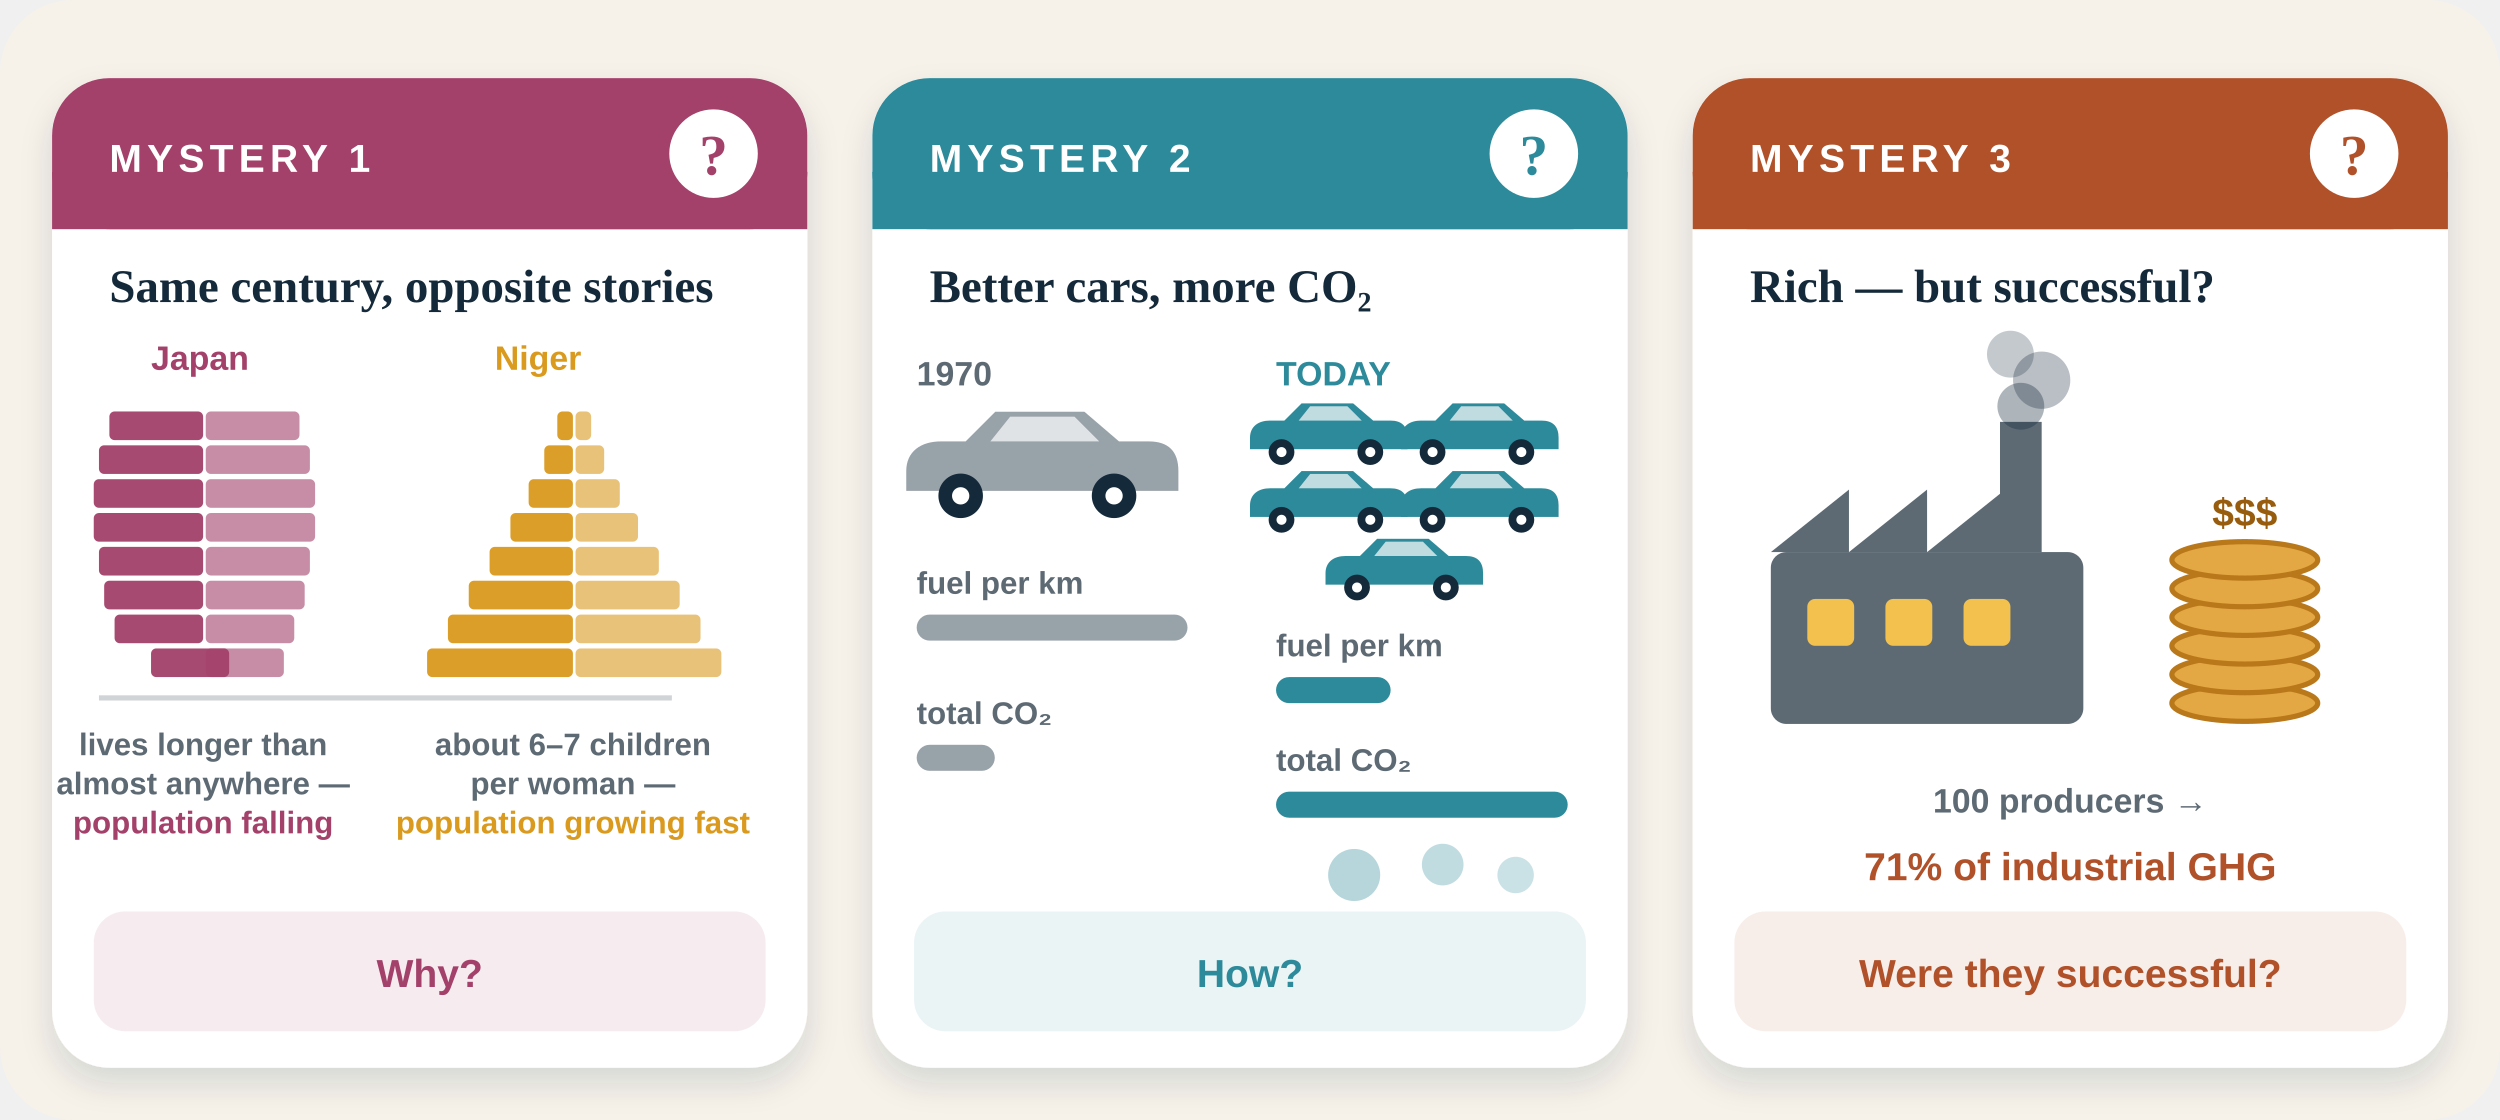
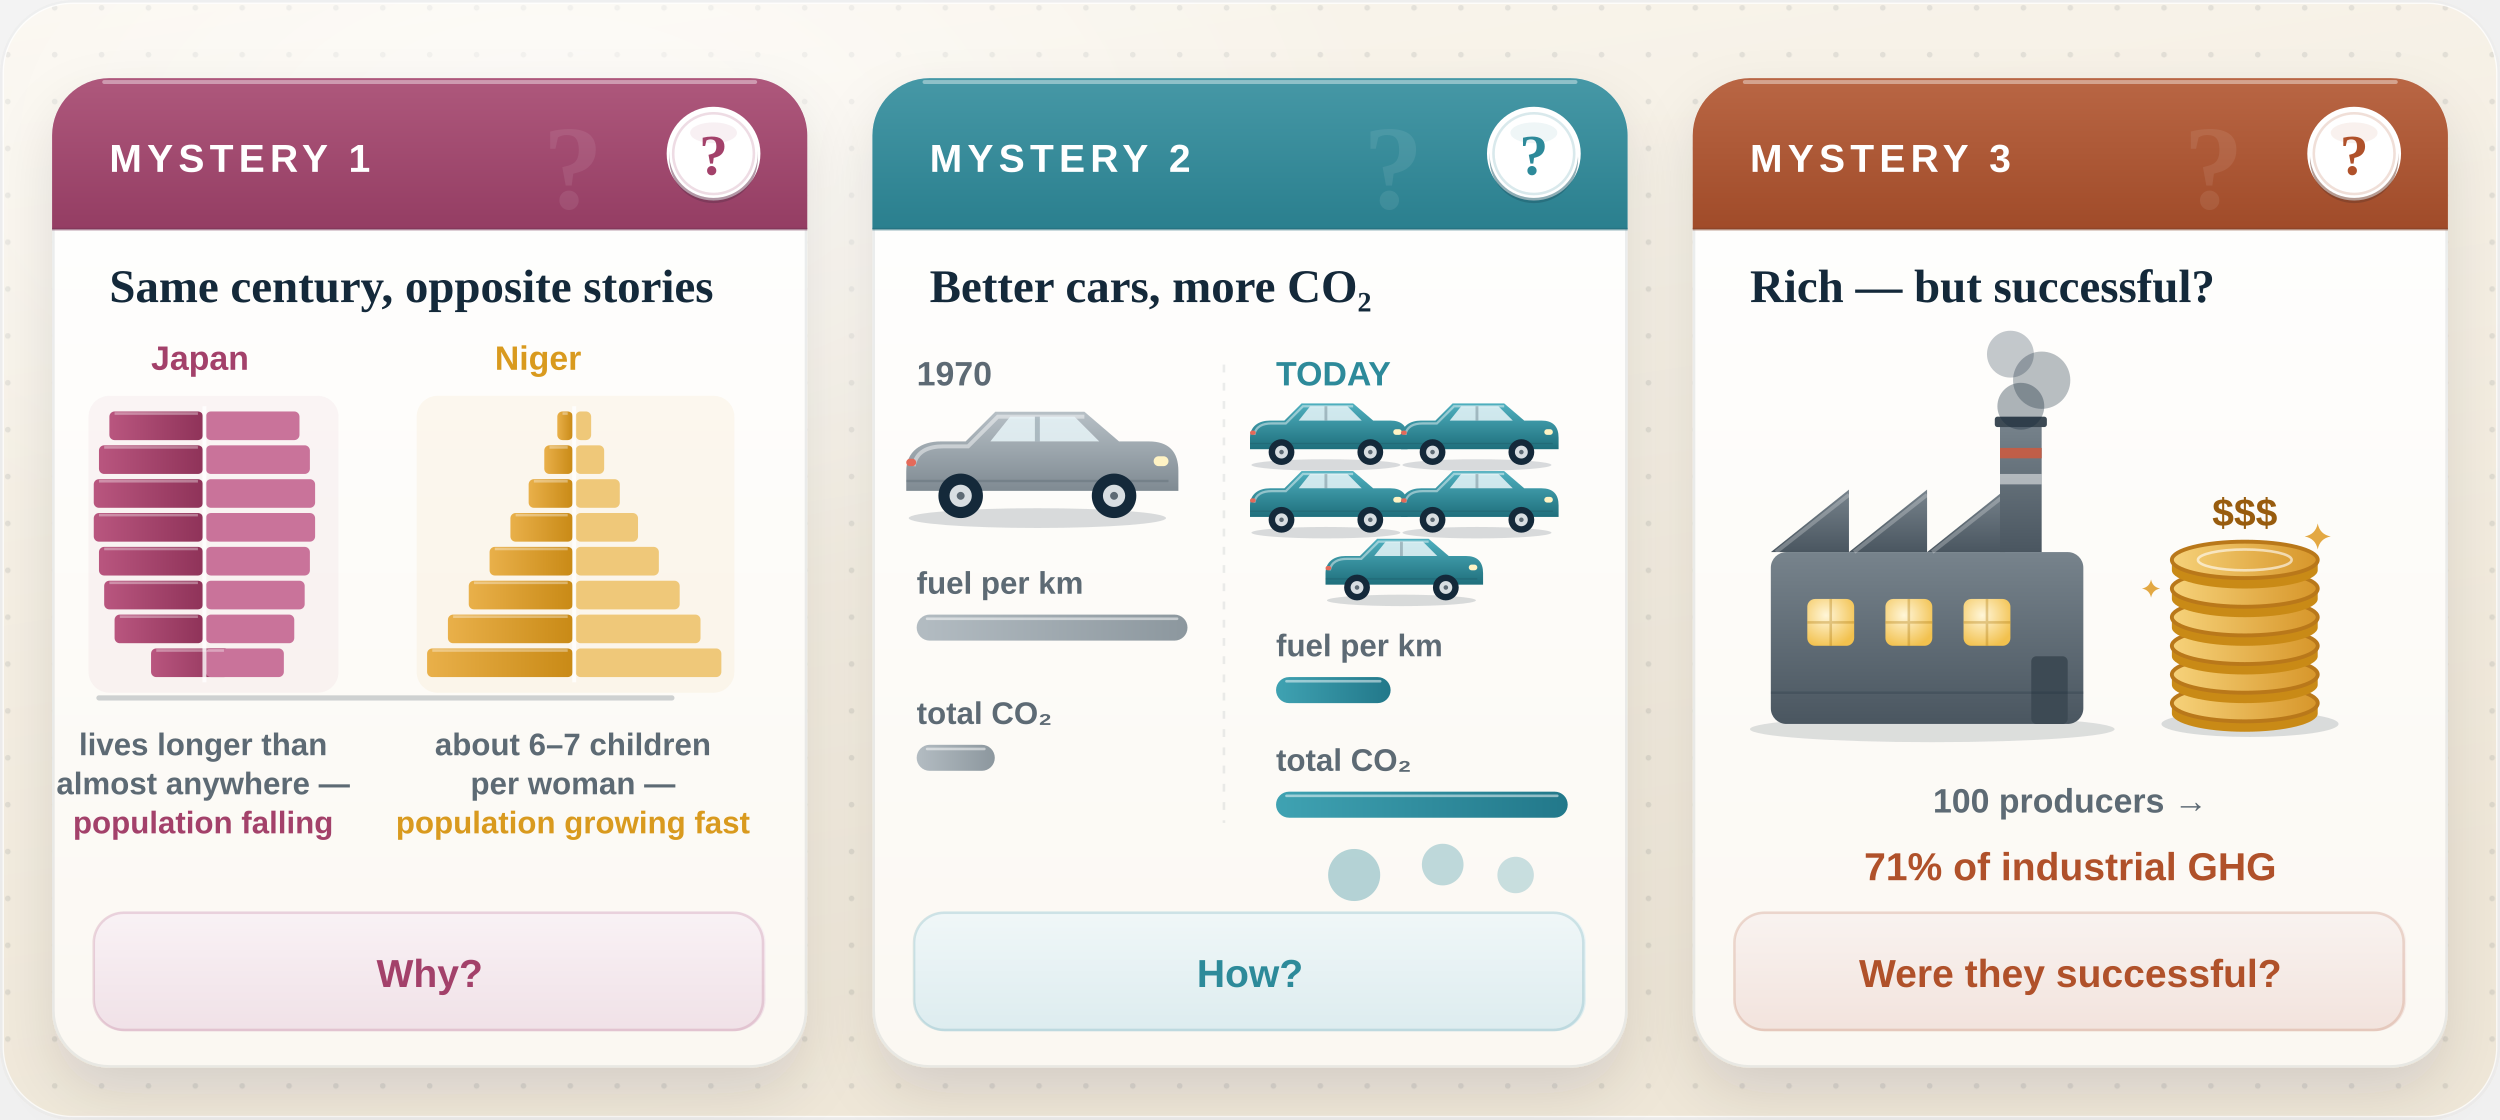
<svg xmlns="http://www.w3.org/2000/svg" preserveAspectRatio="none" width="960" height="430" viewBox="0 0 960 430" role="img" aria-label="Three mystery cards. Mystery 1, same century, opposite stories: in Japan people live longer than almost anywhere but the population is falling; in Niger women have about six to seven children on average and the population is growing fast. Why? Mystery 2, better cars, more CO2: a car today uses far less fuel per kilometre than in 1970, but total CO2 from road transport is several times higher. How? Mystery 3, rich but successful? 100 fossil fuel producers are responsible for 71% of industrial greenhouse gases since 1988, and many made huge profits. Were they successful?">
-   <style>.rv { animation: rv .7s cubic-bezier(.2,.7,.2,1) both; } @keyframes rv { from { opacity: 0; transform: translateY(14px); } }
- .fl { animation: fl 5s ease-in-out infinite; transform-box: fill-box; transform-origin: center; } .fl2 { animation-delay: -1.7s; } .fl3 { animation-delay: -3.3s; }
- @keyframes fl { 0%, 100% { transform: translateY(0); } 50% { transform: translateY(-6px); } }
- .q { animation: q 2.4s ease-in-out infinite; transform-box: fill-box; transform-origin: center; } @keyframes q { 50% { transform: rotate(8deg) scale(1.08); } }
- .puff { animation: puff 3.6s ease-out infinite; transform-box: fill-box; transform-origin: center bottom; } .p2 { animation-delay: -1.2s; } .p3 { animation-delay: -2.4s; }
- @keyframes puff { 0% { opacity: 0; transform: translateY(10px) scale(.6); } 30% { opacity: .85; } 100% { opacity: 0; transform: translateY(-12px) scale(1.2); } }
- @media (prefers-reduced-motion: reduce) { * { animation: none !important; } .rv { opacity: 1 !important; } }</style>
+   <style>.rv{animation:rv .7s cubic-bezier(.2,.7,.2,1) both}@keyframes rv{from{opacity:0;transform:translateY(12px)}}
+ .fl{animation:fl 6s ease-in-out infinite;transform-box:fill-box;transform-origin:center}.f2{animation-delay:-2s}.f3{animation-delay:-4s}
+ @keyframes fl{0%,100%{transform:translateY(0)}50%{transform:translateY(-4px)}}
+ .tw{animation:tw 3.2s ease-in-out infinite;transform-box:fill-box;transform-origin:center}.t2{animation-delay:-1.1s}.t3{animation-delay:-2.2s}
+ @keyframes tw{0%,100%{opacity:.35;transform:scale(.6)}50%{opacity:1;transform:scale(1.05)}}
+ .pu{animation:pu 3.2s ease-in-out infinite;transform-box:fill-box;transform-origin:center}@keyframes pu{0%,100%{transform:scale(1)}12%{transform:scale(1.07)}26%{transform:scale(1)}}
+ .ring{animation:ring 3.2s ease-out infinite;transform-box:fill-box;transform-origin:center}@keyframes ring{0%{opacity:.55;transform:scale(.85)}100%{opacity:0;transform:scale(1.45)}}
+ .bl{animation:bl 5s infinite;transform-box:fill-box;transform-origin:center}@keyframes bl{0%,94%,100%{transform:scaleY(1)}97%{transform:scaleY(.1)}}
+ .q{animation:q 2.6s ease-in-out infinite;transform-box:fill-box;transform-origin:center}@keyframes q{50%{transform:rotate(8deg) scale(1.06)}}.puff{animation:puff 3.6s ease-out infinite;transform-box:fill-box;transform-origin:center bottom}.p2{animation-delay:-1.2s}.p3{animation-delay:-2.4s}@keyframes puff{0%{opacity:0;transform:translateY(10px) scale(.6)}30%{opacity:.85}100%{opacity:0;transform:translateY(-12px) scale(1.2)}}.drive{animation:drive 4s ease-in-out infinite}@keyframes drive{50%{transform:translateX(3px)}}@media (prefers-reduced-motion: reduce) { * { animation: none !important; } .rv { opacity: 1 !important; } }</style>
  <defs>
-     <filter id="sh" x="-30%" y="-30%" width="160%" height="170%">
-       <feDropShadow dx="0" dy="6" stdDeviation="6" flood-color="#14293a" flood-opacity=".14" />
+     <filter id="my-sh" x="-20%" y="-20%" width="140%" height="160%">
+       <feDropShadow dx="0" dy="1.5" stdDeviation="1.2" flood-color="#14293a" flood-opacity=".14" />
+       <feDropShadow dx="0" dy="10" stdDeviation="11" flood-color="#14293a" flood-opacity=".11" />
    </filter>
+     <filter id="my-sh2" x="-30%" y="-30%" width="160%" height="180%">
+       <feDropShadow dx="0" dy="2" stdDeviation="1.6" flood-color="#14293a" flood-opacity=".22" />
+       <feDropShadow dx="0" dy="8" stdDeviation="7" flood-color="#14293a" flood-opacity=".16" />
+     </filter>
+     <filter id="my-blur" x="-50%" y="-50%" width="200%" height="200%">
+       <feGaussianBlur stdDeviation="8" />
+     </filter>
+     <linearGradient id="my-bg" x1="0" y1="0" x2="0.35" y2="1">
+       <stop offset="0" stop-color="#faf6ee" />
+       <stop offset="1" stop-color="#efe7d8" />
+     </linearGradient>
+     <radialGradient id="my-glow" cx="0.5" cy="0.5" r="0.5">
+       <stop offset="0" stop-color="#ffffff" stop-opacity="0.9" />
+       <stop offset="1" stop-color="#ffffff" stop-opacity="0" />
+     </radialGradient>
+     <linearGradient id="my-card" x1="0" y1="0" x2="0" y2="1">
+       <stop offset="0" stop-color="#ffffff" />
+       <stop offset="1" stop-color="#fbf8f2" />
+     </linearGradient>
+     <linearGradient id="my-gloss" x1="0" y1="0" x2="0" y2="1">
+       <stop offset="0" stop-color="#ffffff" stop-opacity="0.55" />
+       <stop offset="0.5" stop-color="#ffffff" stop-opacity="0.08" />
+       <stop offset="1" stop-color="#ffffff" stop-opacity="0" />
+     </linearGradient>
+     <pattern id="my-dots" width="18" height="18" patternUnits="userSpaceOnUse">
+       <circle cx="3" cy="3" r="1.1" fill="#14293a" opacity=".09" />
+     </pattern>
+     <linearGradient id="my-h0" x1="0" y1="0" x2="0" y2="1">
+       <stop offset="0" stop-color="#ae587c" />
+       <stop offset="1" stop-color="#943d63" />
+     </linearGradient>
+     <linearGradient id="my-q0" x1="0" y1="0" x2="0" y2="1">
+       <stop offset="0" stop-color="#f9f2f5" />
+       <stop offset="1" stop-color="#f0e1e7" />
+     </linearGradient>
+     <linearGradient id="my-h1" x1="0" y1="0" x2="0" y2="1">
+       <stop offset="0" stop-color="#4698a6" />
+       <stop offset="1" stop-color="#2a7f8e" />
+     </linearGradient>
+     <linearGradient id="my-q1" x1="0" y1="0" x2="0" y2="1">
+       <stop offset="0" stop-color="#f0f7f8" />
+       <stop offset="1" stop-color="#ddecef" />
+     </linearGradient>
+     <linearGradient id="my-h2" x1="0" y1="0" x2="0" y2="1">
+       <stop offset="0" stop-color="#b96644" />
+       <stop offset="1" stop-color="#a04b29" />
+     </linearGradient>
+     <linearGradient id="my-q2" x1="0" y1="0" x2="0" y2="1">
+       <stop offset="0" stop-color="#f9f3f0" />
+       <stop offset="1" stop-color="#f2e3dd" />
+     </linearGradient>
+     <linearGradient id="my-jp" x1="0" y1="0" x2="1" y2="0">
+       <stop offset="0" stop-color="#b9567f" />
+       <stop offset="1" stop-color="#8f3359" />
+     </linearGradient>
+     <linearGradient id="my-ng" x1="0" y1="0" x2="1" y2="0">
+       <stop offset="0" stop-color="#e9b04a" />
+       <stop offset="1" stop-color="#c98a16" />
+     </linearGradient>
+     <linearGradient id="my-car0" x1="0" y1="0" x2="0" y2="1">
+       <stop offset="0" stop-color="#b7c0c6" />
+       <stop offset="1" stop-color="#7f8a92" />
+     </linearGradient>
+     <linearGradient id="my-car1" x1="0" y1="0" x2="0" y2="1">
+       <stop offset="0" stop-color="#4fb0bf" />
+       <stop offset="1" stop-color="#1f6f7c" />
+     </linearGradient>
+     <linearGradient id="my-fac" x1="0" y1="0" x2="0" y2="1">
+       <stop offset="0" stop-color="#77838c" />
+       <stop offset="1" stop-color="#4a5660" />
+     </linearGradient>
+     <linearGradient id="my-coin" x1="0" y1="0" x2="1" y2="0">
+       <stop offset="0" stop-color="#f6d27a" />
+       <stop offset="1" stop-color="#d7962a" />
+     </linearGradient>
+     <linearGradient id="my-bar0" x1="0" y1="0" x2="1" y2="0">
+       <stop offset="0" stop-color="#b3bcc2" />
+       <stop offset="1" stop-color="#8c979e" />
+     </linearGradient>
+     <linearGradient id="my-bar1" x1="0" y1="0" x2="1" y2="0">
+       <stop offset="0" stop-color="#3fa2b2" />
+       <stop offset="1" stop-color="#22788a" />
+     </linearGradient>
+     <radialGradient id="my-win" cx="0.4" cy="0.35" r="0.7">
+       <stop offset="0" stop-color="#fff6d8" />
+       <stop offset="1" stop-color="#f2c14e" />
+     </radialGradient>
  </defs>
-   <rect width="960" height="430" rx="28" fill="#f6f2ea" />
-   <g class="rv" style="animation-delay:0.0s">
-     <rect x="20" y="30" width="290" height="380" rx="22" fill="#fff" filter="url(#sh)" />
-     <rect x="20" y="30" width="290" height="58" rx="22" fill="#a3416a" />
-     <rect x="20" y="66" width="290" height="22" fill="#a3416a" />
-     <text x="42" y="66" font-family="'Helvetica Neue', Arial, sans-serif" font-weight="800" font-size="15" fill="#fff" text-anchor="start" letter-spacing="2">MYSTERY 1</text>
+   <rect width="960" height="430" rx="28" fill="url(#my-bg)" />
+   <rect width="960" height="430" rx="28" fill="url(#my-dots)" />
+   <ellipse cx="211.2" cy="51.6" rx="326.4" ry="180.6" fill="url(#my-glow)" opacity=".75" />
+   <rect x=".75" y=".75" width="958.5" height="428.5" rx="27.25" fill="none" stroke="#ffffff" stroke-opacity=".8" stroke-width="1.5" />
+   <rect x=".5" y=".5" width="959" height="429" rx="27.5" fill="none" stroke="#14293a" stroke-opacity=".07" />
+   <g class="rv" style="animation-delay:0.00s">
+     <rect x="20" y="30" width="290" height="380" rx="22" fill="url(#my-card)" filter="url(#my-sh)" />
+     <rect x="20.5" y="30.5" width="289" height="379" rx="21.5" fill="none" stroke="#14293a" stroke-opacity=".08" />
+     <path d="M42 31.2H288" stroke="#fff" stroke-width="1.5" stroke-linecap="round" opacity=".95" />
+     <path d="M20 88V52A22 22 0 0 1 42 30H288A22 22 0 0 1 310 52V88Z" fill="url(#my-h0)" />
+     <path d="M40 31.5H290" stroke="#fff" stroke-opacity=".4" stroke-width="1.5" stroke-linecap="round" />
+     <path d="M20 88H310" stroke="#753555" stroke-opacity=".5" />
+     <text x="220" y="80" font-family="Georgia, 'Times New Roman', serif" font-weight="800" font-size="46" fill="#fff" text-anchor="middle" opacity=".08">?</text>
+     <text x="42" y="66" font-family="'Helvetica Neue', Arial, sans-serif" font-weight="800" font-size="15" fill="#fff" letter-spacing="2">MYSTERY 1</text>
+     <circle class="ring" cx="274" cy="59" r="17" fill="none" stroke="#fff" stroke-width="2" />
    <g class="q">
+       <circle cx="274" cy="61" r="17" fill="#66314e" opacity=".5" />
      <circle cx="274" cy="59" r="17" fill="#fff" />
+       <circle cx="274" cy="59" r="15.5" fill="none" stroke="#a3416a" stroke-opacity=".18" />
+       <ellipse cx="274" cy="51" rx="9" ry="4" fill="#a3416a" opacity=".08" />
      <text x="274" y="67" font-family="Georgia, 'Times New Roman', serif" font-weight="800" font-size="22" fill="#a3416a" text-anchor="middle">?</text>
    </g>
-     <text x="42" y="116" font-family="Georgia, 'Times New Roman', serif" font-weight="700" font-size="18" fill="#14293a" text-anchor="start">Same century, opposite stories</text>
-     <text x="58" y="142" font-family="'Helvetica Neue', Arial, sans-serif" font-weight="800" font-size="13" fill="#a3416a" text-anchor="start">Japan</text>
-     <text x="190" y="142" font-family="'Helvetica Neue', Arial, sans-serif" font-weight="800" font-size="13" fill="#d99a1e" text-anchor="start">Niger</text>
-     <rect x="58" y="249" width="30" height="11" rx="2" fill="#a3416a" opacity=".95" />
-     <rect x="79" y="249" width="30" height="11" rx="2" fill="#a3416a" opacity=".6" />
-     <rect x="44" y="236" width="34" height="11" rx="2" fill="#a3416a" opacity=".95" />
-     <rect x="79" y="236" width="34" height="11" rx="2" fill="#a3416a" opacity=".6" />
-     <rect x="40" y="223" width="38" height="11" rx="2" fill="#a3416a" opacity=".95" />
-     <rect x="79" y="223" width="38" height="11" rx="2" fill="#a3416a" opacity=".6" />
-     <rect x="38" y="210" width="40" height="11" rx="2" fill="#a3416a" opacity=".95" />
-     <rect x="79" y="210" width="40" height="11" rx="2" fill="#a3416a" opacity=".6" />
-     <rect x="36" y="197" width="42" height="11" rx="2" fill="#a3416a" opacity=".95" />
-     <rect x="79" y="197" width="42" height="11" rx="2" fill="#a3416a" opacity=".6" />
-     <rect x="36" y="184" width="42" height="11" rx="2" fill="#a3416a" opacity=".95" />
-     <rect x="79" y="184" width="42" height="11" rx="2" fill="#a3416a" opacity=".6" />
-     <rect x="38" y="171" width="40" height="11" rx="2" fill="#a3416a" opacity=".95" />
-     <rect x="79" y="171" width="40" height="11" rx="2" fill="#a3416a" opacity=".6" />
-     <rect x="42" y="158" width="36" height="11" rx="2" fill="#a3416a" opacity=".95" />
-     <rect x="79" y="158" width="36" height="11" rx="2" fill="#a3416a" opacity=".6" />
-     <rect x="164" y="249" width="56" height="11" rx="2" fill="#d99a1e" opacity=".95" />
-     <rect x="221" y="249" width="56" height="11" rx="2" fill="#d99a1e" opacity=".6" />
-     <rect x="172" y="236" width="48" height="11" rx="2" fill="#d99a1e" opacity=".95" />
-     <rect x="221" y="236" width="48" height="11" rx="2" fill="#d99a1e" opacity=".6" />
-     <rect x="180" y="223" width="40" height="11" rx="2" fill="#d99a1e" opacity=".95" />
-     <rect x="221" y="223" width="40" height="11" rx="2" fill="#d99a1e" opacity=".6" />
-     <rect x="188" y="210" width="32" height="11" rx="2" fill="#d99a1e" opacity=".95" />
-     <rect x="221" y="210" width="32" height="11" rx="2" fill="#d99a1e" opacity=".6" />
-     <rect x="196" y="197" width="24" height="11" rx="2" fill="#d99a1e" opacity=".95" />
-     <rect x="221" y="197" width="24" height="11" rx="2" fill="#d99a1e" opacity=".6" />
-     <rect x="203" y="184" width="17" height="11" rx="2" fill="#d99a1e" opacity=".95" />
-     <rect x="221" y="184" width="17" height="11" rx="2" fill="#d99a1e" opacity=".6" />
-     <rect x="209" y="171" width="11" height="11" rx="2" fill="#d99a1e" opacity=".95" />
-     <rect x="221" y="171" width="11" height="11" rx="2" fill="#d99a1e" opacity=".6" />
-     <rect x="214" y="158" width="6" height="11" rx="2" fill="#d99a1e" opacity=".95" />
-     <rect x="221" y="158" width="6" height="11" rx="2" fill="#d99a1e" opacity=".6" />
-     <path d="M38 268h220" stroke="#14293a" stroke-opacity=".2" stroke-width="2" />
+     <rect x="36" y="350" width="258" height="46" rx="12" fill="url(#my-q0)" />
+     <rect x="36" y="350.5" width="257" height="45" rx="11.5" fill="none" stroke="#a3416a" stroke-opacity=".18" />
+     <text x="42" y="116" font-family="Georgia, 'Times New Roman', serif" font-weight="700" font-size="18" fill="#14293a">Same century, opposite stories</text>
+     <text x="58" y="142" font-family="'Helvetica Neue', Arial, sans-serif" font-weight="800" font-size="13" fill="#a3416a">Japan</text>
+     <text x="190" y="142" font-family="'Helvetica Neue', Arial, sans-serif" font-weight="800" font-size="13" fill="#d99a1e">Niger</text>
+     <rect x="34" y="152" width="96" height="114" rx="8" fill="#a3416a" opacity=".05" />
+     <rect x="160" y="152" width="122" height="114" rx="8" fill="#d99a1e" opacity=".06" />
+     <rect x="58" y="249" width="30" height="11" rx="2" fill="url(#my-jp)" />
+     <rect x="79" y="249" width="30" height="11" rx="2" fill="#c9739a" />
+     <path d="M60 249.8H86" stroke="#fff" stroke-opacity=".35" />
+     <rect x="44" y="236" width="34" height="11" rx="2" fill="url(#my-jp)" />
+     <rect x="79" y="236" width="34" height="11" rx="2" fill="#c9739a" />
+     <path d="M46 236.8H76" stroke="#fff" stroke-opacity=".35" />
+     <rect x="40" y="223" width="38" height="11" rx="2" fill="url(#my-jp)" />
+     <rect x="79" y="223" width="38" height="11" rx="2" fill="#c9739a" />
+     <path d="M42 223.8H76" stroke="#fff" stroke-opacity=".35" />
+     <rect x="38" y="210" width="40" height="11" rx="2" fill="url(#my-jp)" />
+     <rect x="79" y="210" width="40" height="11" rx="2" fill="#c9739a" />
+     <path d="M40 210.8H76" stroke="#fff" stroke-opacity=".35" />
+     <rect x="36" y="197" width="42" height="11" rx="2" fill="url(#my-jp)" />
+     <rect x="79" y="197" width="42" height="11" rx="2" fill="#c9739a" />
+     <path d="M38 197.8H76" stroke="#fff" stroke-opacity=".35" />
+     <rect x="36" y="184" width="42" height="11" rx="2" fill="url(#my-jp)" />
+     <rect x="79" y="184" width="42" height="11" rx="2" fill="#c9739a" />
+     <path d="M38 184.8H76" stroke="#fff" stroke-opacity=".35" />
+     <rect x="38" y="171" width="40" height="11" rx="2" fill="url(#my-jp)" />
+     <rect x="79" y="171" width="40" height="11" rx="2" fill="#c9739a" />
+     <path d="M40 171.8H76" stroke="#fff" stroke-opacity=".35" />
+     <rect x="42" y="158" width="36" height="11" rx="2" fill="url(#my-jp)" />
+     <rect x="79" y="158" width="36" height="11" rx="2" fill="#c9739a" />
+     <path d="M44 158.8H76" stroke="#fff" stroke-opacity=".35" />
+     <rect x="164" y="249" width="56" height="11" rx="2" fill="url(#my-ng)" />
+     <rect x="221" y="249" width="56" height="11" rx="2" fill="#efc879" />
+     <path d="M166 249.8H218" stroke="#fff" stroke-opacity=".35" />
+     <rect x="172" y="236" width="48" height="11" rx="2" fill="url(#my-ng)" />
+     <rect x="221" y="236" width="48" height="11" rx="2" fill="#efc879" />
+     <path d="M174 236.8H218" stroke="#fff" stroke-opacity=".35" />
+     <rect x="180" y="223" width="40" height="11" rx="2" fill="url(#my-ng)" />
+     <rect x="221" y="223" width="40" height="11" rx="2" fill="#efc879" />
+     <path d="M182 223.8H218" stroke="#fff" stroke-opacity=".35" />
+     <rect x="188" y="210" width="32" height="11" rx="2" fill="url(#my-ng)" />
+     <rect x="221" y="210" width="32" height="11" rx="2" fill="#efc879" />
+     <path d="M190 210.8H218" stroke="#fff" stroke-opacity=".35" />
+     <rect x="196" y="197" width="24" height="11" rx="2" fill="url(#my-ng)" />
+     <rect x="221" y="197" width="24" height="11" rx="2" fill="#efc879" />
+     <path d="M198 197.8H218" stroke="#fff" stroke-opacity=".35" />
+     <rect x="203" y="184" width="17" height="11" rx="2" fill="url(#my-ng)" />
+     <rect x="221" y="184" width="17" height="11" rx="2" fill="#efc879" />
+     <path d="M205 184.8H218" stroke="#fff" stroke-opacity=".35" />
+     <rect x="209" y="171" width="11" height="11" rx="2" fill="url(#my-ng)" />
+     <rect x="221" y="171" width="11" height="11" rx="2" fill="#efc879" />
+     <path d="M211 171.8H218" stroke="#fff" stroke-opacity=".35" />
+     <rect x="214" y="158" width="6" height="11" rx="2" fill="url(#my-ng)" />
+     <rect x="221" y="158" width="6" height="11" rx="2" fill="#efc879" />
+     <path d="M216 158.8H218" stroke="#fff" stroke-opacity=".35" />
+     <path d="M78.5 156v106M220.5 156v106" stroke="#fff" stroke-width="1.5" opacity=".8" />
+     <path d="M38 268h220" stroke="#14293a" stroke-opacity=".2" stroke-width="2" stroke-linecap="round" />
    <text x="78" y="290" font-family="'Helvetica Neue', Arial, sans-serif" font-weight="600" font-size="12" fill="#5d6a74" text-anchor="middle">lives longer than</text>
    <text x="78" y="305" font-family="'Helvetica Neue', Arial, sans-serif" font-weight="600" font-size="12" fill="#5d6a74" text-anchor="middle">almost anywhere —</text>
    <text x="78" y="320" font-family="'Helvetica Neue', Arial, sans-serif" font-weight="800" font-size="12" fill="#a3416a" text-anchor="middle">population falling</text>
    <text x="220" y="290" font-family="'Helvetica Neue', Arial, sans-serif" font-weight="600" font-size="12" fill="#5d6a74" text-anchor="middle">about 6–7 children</text>
    <text x="220" y="305" font-family="'Helvetica Neue', Arial, sans-serif" font-weight="600" font-size="12" fill="#5d6a74" text-anchor="middle">per woman —</text>
    <text x="220" y="320" font-family="'Helvetica Neue', Arial, sans-serif" font-weight="800" font-size="12" fill="#d99a1e" text-anchor="middle">population growing fast</text>
-     <rect x="36" y="350" width="258" height="46" rx="12" fill="#a3416a" opacity=".1" />
+     <path d="M118 330l-6 6 6 6" stroke="#a3416a" stroke-opacity="0" fill="none" />
    <text x="165" y="379" font-family="'Helvetica Neue', Arial, sans-serif" font-weight="800" font-size="15" fill="#a3416a" text-anchor="middle">Why?</text>
  </g>
  <g class="rv" style="animation-delay:0.18s">
-     <rect x="335" y="30" width="290" height="380" rx="22" fill="#fff" filter="url(#sh)" />
-     <rect x="335" y="30" width="290" height="58" rx="22" fill="#2d8a9a" />
-     <rect x="335" y="66" width="290" height="22" fill="#2d8a9a" />
-     <text x="357" y="66" font-family="'Helvetica Neue', Arial, sans-serif" font-weight="800" font-size="15" fill="#fff" text-anchor="start" letter-spacing="2">MYSTERY 2</text>
+     <rect x="335" y="30" width="290" height="380" rx="22" fill="url(#my-card)" filter="url(#my-sh)" />
+     <rect x="335.5" y="30.5" width="289" height="379" rx="21.5" fill="none" stroke="#14293a" stroke-opacity=".08" />
+     <path d="M357 31.2H603" stroke="#fff" stroke-width="1.5" stroke-linecap="round" opacity=".95" />
+     <path d="M335 88V52A22 22 0 0 1 357 30H603A22 22 0 0 1 625 52V88Z" fill="url(#my-h1)" />
+     <path d="M355 31.5H605" stroke="#fff" stroke-opacity=".4" stroke-width="1.5" stroke-linecap="round" />
+     <path d="M335 88H625" stroke="#236877" stroke-opacity=".5" />
+     <text x="535" y="80" font-family="Georgia, 'Times New Roman', serif" font-weight="800" font-size="46" fill="#fff" text-anchor="middle" opacity=".08">?</text>
+     <text x="357" y="66" font-family="'Helvetica Neue', Arial, sans-serif" font-weight="800" font-size="15" fill="#fff" letter-spacing="2">MYSTERY 2</text>
+     <circle class="ring" cx="589" cy="59" r="17" fill="none" stroke="#fff" stroke-width="2" />
    <g class="q">
+       <circle cx="589" cy="61" r="17" fill="#1f5c6b" opacity=".5" />
      <circle cx="589" cy="59" r="17" fill="#fff" />
+       <circle cx="589" cy="59" r="15.5" fill="none" stroke="#2d8a9a" stroke-opacity=".18" />
+       <ellipse cx="589" cy="51" rx="9" ry="4" fill="#2d8a9a" opacity=".08" />
      <text x="589" y="67" font-family="Georgia, 'Times New Roman', serif" font-weight="800" font-size="22" fill="#2d8a9a" text-anchor="middle">?</text>
    </g>
-     <text x="357" y="116" font-family="Georgia, 'Times New Roman', serif" font-weight="700" font-size="18" fill="#14293a" text-anchor="start">Better cars, more CO₂</text>
-     <text x="352" y="148" font-family="'Helvetica Neue', Arial, sans-serif" font-weight="800" font-size="13" fill="#5d6a74" text-anchor="start">1970</text>
-     <text x="490" y="148" font-family="'Helvetica Neue', Arial, sans-serif" font-weight="800" font-size="13" fill="#2d8a9a" text-anchor="start">TODAY</text>
+     <rect x="351" y="350" width="258" height="46" rx="12" fill="url(#my-q1)" />
+     <rect x="351" y="350.5" width="257" height="45" rx="11.5" fill="none" stroke="#2d8a9a" stroke-opacity=".18" />
+     <text x="357" y="116" font-family="Georgia, 'Times New Roman', serif" font-weight="700" font-size="18" fill="#14293a">Better cars, more CO₂</text>
+     <text x="352" y="148" font-family="'Helvetica Neue', Arial, sans-serif" font-weight="800" font-size="13" fill="#5d6a74">1970</text>
+     <text x="490" y="148" font-family="'Helvetica Neue', Arial, sans-serif" font-weight="800" font-size="13" fill="#2d8a9a">TODAY</text>
+     <path d="M470 140v176" stroke="#14293a" stroke-opacity=".08" stroke-dasharray="3 4" />
    <g transform="translate(348 160) scale(0.95)">
-       <path d="M0 22c0-8 6-12 14-12h10l12-12h36l14 12h12c8 0 12 4 12 12v8H0z" fill="#98a2a9" />
+       <ellipse cx="53" cy="41" rx="52" ry="4" fill="#14293a" opacity=".16" />
+       <path d="M0 22c0-8 6-12 14-12h10l12-12h36l14 12h12c8 0 12 4 12 12v8H0z" fill="url(#my-car0)" />
+       <path d="M3 20c1-6 6-8 12-8h10l12-12h35" stroke="#fff" stroke-opacity=".45" stroke-width="1.6" fill="none" />
+       <path d="M42 0h26l10 10H34z" fill="#e8f4f8" opacity=".85" />
+       <path d="M53 0v10" stroke="#14293a" stroke-opacity=".25" stroke-width="2" />
+       <rect x="100" y="16" width="6" height="4" rx="2" fill="#fff3c4" />
+       <rect x="0" y="17" width="4" height="3" rx="1.5" fill="#e46a5a" />
+       <path d="M0 26h106" stroke="#14293a" stroke-opacity=".15" />
      <circle cx="22" cy="32" r="9" fill="#14293a" />
+       <circle cx="22" cy="32" r="4.5" fill="#d8dee2" />
+       <circle cx="22" cy="32" r="1.6" fill="#5d6a74" />
      <circle cx="84" cy="32" r="9" fill="#14293a" />
-       <circle cx="22" cy="32" r="3.5" fill="#fff" />
-       <circle cx="84" cy="32" r="3.5" fill="#fff" />
-       <path d="M42 0h26l10 10H34z" fill="#fff" opacity=".7" />
-     </g>
-     <g>
+       <circle cx="84" cy="32" r="4.5" fill="#d8dee2" />
+       <circle cx="84" cy="32" r="1.6" fill="#5d6a74" />
+     </g>
+     <g class="drive">
      <g transform="translate(480 156) scale(0.55)">
-         <path d="M0 22c0-8 6-12 14-12h10l12-12h36l14 12h12c8 0 12 4 12 12v8H0z" fill="#2d8a9a" />
+         <ellipse cx="53" cy="41" rx="52" ry="4" fill="#14293a" opacity=".16" />
+         <path d="M0 22c0-8 6-12 14-12h10l12-12h36l14 12h12c8 0 12 4 12 12v8H0z" fill="url(#my-car1)" />
+         <path d="M3 20c1-6 6-8 12-8h10l12-12h35" stroke="#fff" stroke-opacity=".45" stroke-width="1.6" fill="none" />
+         <path d="M42 0h26l10 10H34z" fill="#e8f4f8" opacity=".85" />
+         <path d="M53 0v10" stroke="#14293a" stroke-opacity=".25" stroke-width="2" />
+         <rect x="100" y="16" width="6" height="4" rx="2" fill="#fff3c4" />
+         <rect x="0" y="17" width="4" height="3" rx="1.5" fill="#e46a5a" />
+         <path d="M0 26h106" stroke="#14293a" stroke-opacity=".15" />
        <circle cx="22" cy="32" r="9" fill="#14293a" />
+         <circle cx="22" cy="32" r="4.5" fill="#d8dee2" />
+         <circle cx="22" cy="32" r="1.6" fill="#5d6a74" />
        <circle cx="84" cy="32" r="9" fill="#14293a" />
-         <circle cx="22" cy="32" r="3.5" fill="#fff" />
-         <circle cx="84" cy="32" r="3.5" fill="#fff" />
-         <path d="M42 0h26l10 10H34z" fill="#fff" opacity=".7" />
+         <circle cx="84" cy="32" r="4.5" fill="#d8dee2" />
+         <circle cx="84" cy="32" r="1.6" fill="#5d6a74" />
      </g>
      <g transform="translate(538 156) scale(0.55)">
-         <path d="M0 22c0-8 6-12 14-12h10l12-12h36l14 12h12c8 0 12 4 12 12v8H0z" fill="#2d8a9a" />
+         <ellipse cx="53" cy="41" rx="52" ry="4" fill="#14293a" opacity=".16" />
+         <path d="M0 22c0-8 6-12 14-12h10l12-12h36l14 12h12c8 0 12 4 12 12v8H0z" fill="url(#my-car1)" />
+         <path d="M3 20c1-6 6-8 12-8h10l12-12h35" stroke="#fff" stroke-opacity=".45" stroke-width="1.6" fill="none" />
+         <path d="M42 0h26l10 10H34z" fill="#e8f4f8" opacity=".85" />
+         <path d="M53 0v10" stroke="#14293a" stroke-opacity=".25" stroke-width="2" />
+         <rect x="100" y="16" width="6" height="4" rx="2" fill="#fff3c4" />
+         <rect x="0" y="17" width="4" height="3" rx="1.5" fill="#e46a5a" />
+         <path d="M0 26h106" stroke="#14293a" stroke-opacity=".15" />
        <circle cx="22" cy="32" r="9" fill="#14293a" />
+         <circle cx="22" cy="32" r="4.5" fill="#d8dee2" />
+         <circle cx="22" cy="32" r="1.6" fill="#5d6a74" />
        <circle cx="84" cy="32" r="9" fill="#14293a" />
-         <circle cx="22" cy="32" r="3.5" fill="#fff" />
-         <circle cx="84" cy="32" r="3.5" fill="#fff" />
-         <path d="M42 0h26l10 10H34z" fill="#fff" opacity=".7" />
+         <circle cx="84" cy="32" r="4.5" fill="#d8dee2" />
+         <circle cx="84" cy="32" r="1.6" fill="#5d6a74" />
      </g>
      <g transform="translate(480 182) scale(0.55)">
-         <path d="M0 22c0-8 6-12 14-12h10l12-12h36l14 12h12c8 0 12 4 12 12v8H0z" fill="#2d8a9a" />
+         <ellipse cx="53" cy="41" rx="52" ry="4" fill="#14293a" opacity=".16" />
+         <path d="M0 22c0-8 6-12 14-12h10l12-12h36l14 12h12c8 0 12 4 12 12v8H0z" fill="url(#my-car1)" />
+         <path d="M3 20c1-6 6-8 12-8h10l12-12h35" stroke="#fff" stroke-opacity=".45" stroke-width="1.6" fill="none" />
+         <path d="M42 0h26l10 10H34z" fill="#e8f4f8" opacity=".85" />
+         <path d="M53 0v10" stroke="#14293a" stroke-opacity=".25" stroke-width="2" />
+         <rect x="100" y="16" width="6" height="4" rx="2" fill="#fff3c4" />
+         <rect x="0" y="17" width="4" height="3" rx="1.5" fill="#e46a5a" />
+         <path d="M0 26h106" stroke="#14293a" stroke-opacity=".15" />
        <circle cx="22" cy="32" r="9" fill="#14293a" />
+         <circle cx="22" cy="32" r="4.5" fill="#d8dee2" />
+         <circle cx="22" cy="32" r="1.6" fill="#5d6a74" />
        <circle cx="84" cy="32" r="9" fill="#14293a" />
-         <circle cx="22" cy="32" r="3.5" fill="#fff" />
-         <circle cx="84" cy="32" r="3.5" fill="#fff" />
-         <path d="M42 0h26l10 10H34z" fill="#fff" opacity=".7" />
+         <circle cx="84" cy="32" r="4.5" fill="#d8dee2" />
+         <circle cx="84" cy="32" r="1.6" fill="#5d6a74" />
      </g>
      <g transform="translate(538 182) scale(0.55)">
-         <path d="M0 22c0-8 6-12 14-12h10l12-12h36l14 12h12c8 0 12 4 12 12v8H0z" fill="#2d8a9a" />
+         <ellipse cx="53" cy="41" rx="52" ry="4" fill="#14293a" opacity=".16" />
+         <path d="M0 22c0-8 6-12 14-12h10l12-12h36l14 12h12c8 0 12 4 12 12v8H0z" fill="url(#my-car1)" />
+         <path d="M3 20c1-6 6-8 12-8h10l12-12h35" stroke="#fff" stroke-opacity=".45" stroke-width="1.6" fill="none" />
+         <path d="M42 0h26l10 10H34z" fill="#e8f4f8" opacity=".85" />
+         <path d="M53 0v10" stroke="#14293a" stroke-opacity=".25" stroke-width="2" />
+         <rect x="100" y="16" width="6" height="4" rx="2" fill="#fff3c4" />
+         <rect x="0" y="17" width="4" height="3" rx="1.5" fill="#e46a5a" />
+         <path d="M0 26h106" stroke="#14293a" stroke-opacity=".15" />
        <circle cx="22" cy="32" r="9" fill="#14293a" />
+         <circle cx="22" cy="32" r="4.5" fill="#d8dee2" />
+         <circle cx="22" cy="32" r="1.6" fill="#5d6a74" />
        <circle cx="84" cy="32" r="9" fill="#14293a" />
-         <circle cx="22" cy="32" r="3.5" fill="#fff" />
-         <circle cx="84" cy="32" r="3.5" fill="#fff" />
-         <path d="M42 0h26l10 10H34z" fill="#fff" opacity=".7" />
+         <circle cx="84" cy="32" r="4.5" fill="#d8dee2" />
+         <circle cx="84" cy="32" r="1.6" fill="#5d6a74" />
      </g>
      <g transform="translate(509 208) scale(0.55)">
-         <path d="M0 22c0-8 6-12 14-12h10l12-12h36l14 12h12c8 0 12 4 12 12v8H0z" fill="#2d8a9a" />
+         <ellipse cx="53" cy="41" rx="52" ry="4" fill="#14293a" opacity=".16" />
+         <path d="M0 22c0-8 6-12 14-12h10l12-12h36l14 12h12c8 0 12 4 12 12v8H0z" fill="url(#my-car1)" />
+         <path d="M3 20c1-6 6-8 12-8h10l12-12h35" stroke="#fff" stroke-opacity=".45" stroke-width="1.6" fill="none" />
+         <path d="M42 0h26l10 10H34z" fill="#e8f4f8" opacity=".85" />
+         <path d="M53 0v10" stroke="#14293a" stroke-opacity=".25" stroke-width="2" />
+         <rect x="100" y="16" width="6" height="4" rx="2" fill="#fff3c4" />
+         <rect x="0" y="17" width="4" height="3" rx="1.5" fill="#e46a5a" />
+         <path d="M0 26h106" stroke="#14293a" stroke-opacity=".15" />
        <circle cx="22" cy="32" r="9" fill="#14293a" />
+         <circle cx="22" cy="32" r="4.5" fill="#d8dee2" />
+         <circle cx="22" cy="32" r="1.6" fill="#5d6a74" />
        <circle cx="84" cy="32" r="9" fill="#14293a" />
-         <circle cx="22" cy="32" r="3.5" fill="#fff" />
-         <circle cx="84" cy="32" r="3.5" fill="#fff" />
-         <path d="M42 0h26l10 10H34z" fill="#fff" opacity=".7" />
-       </g>
-     </g>
-     <text x="352" y="228" font-family="'Helvetica Neue', Arial, sans-serif" font-weight="700" font-size="12" fill="#5d6a74" text-anchor="start">fuel per km</text>
-     <rect x="352" y="236" width="104" height="10" rx="5" fill="#98a2a9" />
-     <text x="490" y="252" font-family="'Helvetica Neue', Arial, sans-serif" font-weight="700" font-size="12" fill="#5d6a74" text-anchor="start">fuel per km</text>
-     <rect x="490" y="260" width="44" height="10" rx="5" fill="#2d8a9a" />
-     <text x="352" y="278" font-family="'Helvetica Neue', Arial, sans-serif" font-weight="700" font-size="12" fill="#5d6a74" text-anchor="start">total CO₂</text>
-     <rect x="352" y="286" width="30" height="10" rx="5" fill="#98a2a9" />
-     <text x="490" y="296" font-family="'Helvetica Neue', Arial, sans-serif" font-weight="700" font-size="12" fill="#5d6a74" text-anchor="start">total CO₂</text>
-     <rect x="490" y="304" width="112" height="10" rx="5" fill="#2d8a9a" />
+         <circle cx="84" cy="32" r="4.5" fill="#d8dee2" />
+         <circle cx="84" cy="32" r="1.6" fill="#5d6a74" />
+       </g>
+     </g>
+     <text x="352" y="228" font-family="'Helvetica Neue', Arial, sans-serif" font-weight="700" font-size="12" fill="#5d6a74">fuel per km</text>
+     <rect x="352" y="236" width="104" height="10" rx="5" fill="url(#my-bar0)" />
+     <text x="490" y="252" font-family="'Helvetica Neue', Arial, sans-serif" font-weight="700" font-size="12" fill="#5d6a74">fuel per km</text>
+     <rect x="490" y="260" width="44" height="10" rx="5" fill="url(#my-bar1)" />
+     <text x="352" y="278" font-family="'Helvetica Neue', Arial, sans-serif" font-weight="700" font-size="12" fill="#5d6a74">total CO₂</text>
+     <rect x="352" y="286" width="30" height="10" rx="5" fill="url(#my-bar0)" />
+     <text x="490" y="296" font-family="'Helvetica Neue', Arial, sans-serif" font-weight="700" font-size="12" fill="#5d6a74">total CO₂</text>
+     <rect x="490" y="304" width="112" height="10" rx="5" fill="url(#my-bar1)" />
+     <path d="M356 237.6H452" stroke="#fff" stroke-opacity=".5" stroke-linecap="round" />
+     <path d="M494 261.6H530" stroke="#fff" stroke-opacity=".5" stroke-linecap="round" />
+     <path d="M356 287.6H378" stroke="#fff" stroke-opacity=".5" stroke-linecap="round" />
+     <path d="M494 305.6H598" stroke="#fff" stroke-opacity=".5" stroke-linecap="round" />
    <g class="puff p2">
      <circle cx="520" cy="336" r="10" fill="#2d8a9a" opacity=".35" />
    </g>
    <g class="puff p3">
      <circle cx="554" cy="332" r="8" fill="#2d8a9a" opacity=".3" />
    </g>
    <g class="puff">
      <circle cx="582" cy="336" r="7" fill="#2d8a9a" opacity=".25" />
    </g>
-     <rect x="351" y="350" width="258" height="46" rx="12" fill="#2d8a9a" opacity=".1" />
    <text x="480" y="379" font-family="'Helvetica Neue', Arial, sans-serif" font-weight="800" font-size="15" fill="#2d8a9a" text-anchor="middle">How?</text>
  </g>
  <g class="rv" style="animation-delay:0.36s">
-     <rect x="650" y="30" width="290" height="380" rx="22" fill="#fff" filter="url(#sh)" />
-     <rect x="650" y="30" width="290" height="58" rx="22" fill="#b0512a" />
-     <rect x="650" y="66" width="290" height="22" fill="#b0512a" />
-     <text x="672" y="66" font-family="'Helvetica Neue', Arial, sans-serif" font-weight="800" font-size="15" fill="#fff" text-anchor="start" letter-spacing="2">MYSTERY 3</text>
+     <rect x="650" y="30" width="290" height="380" rx="22" fill="url(#my-card)" filter="url(#my-sh)" />
+     <rect x="650.5" y="30.5" width="289" height="379" rx="21.5" fill="none" stroke="#14293a" stroke-opacity=".08" />
+     <path d="M672 31.2H918" stroke="#fff" stroke-width="1.5" stroke-linecap="round" opacity=".95" />
+     <path d="M650 88V52A22 22 0 0 1 672 30H918A22 22 0 0 1 940 52V88Z" fill="url(#my-h2)" />
+     <path d="M670 31.5H920" stroke="#fff" stroke-opacity=".4" stroke-width="1.5" stroke-linecap="round" />
+     <path d="M650 88H940" stroke="#7e4028" stroke-opacity=".5" />
+     <text x="850" y="80" font-family="Georgia, 'Times New Roman', serif" font-weight="800" font-size="46" fill="#fff" text-anchor="middle" opacity=".08">?</text>
+     <text x="672" y="66" font-family="'Helvetica Neue', Arial, sans-serif" font-weight="800" font-size="15" fill="#fff" letter-spacing="2">MYSTERY 3</text>
+     <circle class="ring" cx="904" cy="59" r="17" fill="none" stroke="#fff" stroke-width="2" />
    <g class="q">
+       <circle cx="904" cy="61" r="17" fill="#6e3a28" opacity=".5" />
      <circle cx="904" cy="59" r="17" fill="#fff" />
+       <circle cx="904" cy="59" r="15.5" fill="none" stroke="#b0512a" stroke-opacity=".18" />
+       <ellipse cx="904" cy="51" rx="9" ry="4" fill="#b0512a" opacity=".08" />
      <text x="904" y="67" font-family="Georgia, 'Times New Roman', serif" font-weight="800" font-size="22" fill="#b0512a" text-anchor="middle">?</text>
    </g>
-     <text x="672" y="116" font-family="Georgia, 'Times New Roman', serif" font-weight="700" font-size="18" fill="#14293a" text-anchor="start">Rich — but successful?</text>
+     <rect x="666" y="350" width="258" height="46" rx="12" fill="url(#my-q2)" />
+     <rect x="666" y="350.5" width="257" height="45" rx="11.5" fill="none" stroke="#b0512a" stroke-opacity=".18" />
+     <text x="672" y="116" font-family="Georgia, 'Times New Roman', serif" font-weight="700" font-size="18" fill="#14293a">Rich — but successful?</text>
    <g transform="translate(680 162)">
-       <rect x="0" y="50" width="120" height="66" rx="6" fill="#5d6a74" />
-       <path d="M0 50l30-24v24l30-24v24l30-24v24" fill="#5d6a74" />
-       <rect x="88" y="0" width="16" height="50" fill="#5d6a74" />
-       <rect x="14" y="68" width="18" height="18" rx="3" fill="#f2c14e" />
-       <rect x="44" y="68" width="18" height="18" rx="3" fill="#f2c14e" />
-       <rect x="74" y="68" width="18" height="18" rx="3" fill="#f2c14e" />
+       <ellipse cx="62" cy="118" rx="70" ry="5" fill="#14293a" opacity=".14" />
+       <rect x="0" y="50" width="120" height="66" rx="6" fill="url(#my-fac)" />
+       <path d="M0 50l30-24v24l30-24v24l30-24v24" fill="url(#my-fac)" />
+       <path d="M2 50l28-22M32 50l28-22M62 50l28-22" stroke="#fff" stroke-opacity=".25" stroke-width="1.5" />
+       <rect x="88" y="0" width="16" height="50" fill="url(#my-fac)" />
+       <rect x="88" y="10" width="16" height="4" fill="#d4583a" opacity=".8" />
+       <rect x="88" y="20" width="16" height="4" fill="#fff" opacity=".5" />
+       <rect x="86" y="-2" width="20" height="4" rx="1" fill="#3d4a54" />
+       <rect x="14" y="68" width="18" height="18" rx="3" fill="url(#my-win)" />
+       <path d="M14 77h18M23 68v18" stroke="#b07d12" stroke-opacity=".35" />
+       <rect x="44" y="68" width="18" height="18" rx="3" fill="url(#my-win)" />
+       <path d="M44 77h18M53 68v18" stroke="#b07d12" stroke-opacity=".35" />
+       <rect x="74" y="68" width="18" height="18" rx="3" fill="url(#my-win)" />
+       <path d="M74 77h18M83 68v18" stroke="#b07d12" stroke-opacity=".35" />
+       <rect x="100" y="90" width="14" height="26" rx="2" fill="#3d4a54" />
+       <path d="M0 104h120" stroke="#14293a" stroke-opacity=".2" />
      <g class="puff">
        <circle cx="96" cy="-6" r="9" fill="#14293a" opacity=".35" />
      </g>
      <g class="puff p2">
        <circle cx="104" cy="-16" r="11" fill="#14293a" opacity=".3" />
      </g>
      <g class="puff p3">
        <circle cx="92" cy="-26" r="9" fill="#14293a" opacity=".25" />
      </g>
    </g>
    <g transform="translate(832 200)">
-       <ellipse cx="30" cy="70" rx="28" ry="7" fill="#e3a843" stroke="#b9781a" stroke-width="2" />
-       <ellipse cx="30" cy="59" rx="28" ry="7" fill="#e3a843" stroke="#b9781a" stroke-width="2" />
-       <ellipse cx="30" cy="48" rx="28" ry="7" fill="#e3a843" stroke="#b9781a" stroke-width="2" />
-       <ellipse cx="30" cy="37" rx="28" ry="7" fill="#e3a843" stroke="#b9781a" stroke-width="2" />
-       <ellipse cx="30" cy="26" rx="28" ry="7" fill="#e3a843" stroke="#b9781a" stroke-width="2" />
-       <ellipse cx="30" cy="15" rx="28" ry="7" fill="#e3a843" stroke="#b9781a" stroke-width="2" />
+       <ellipse cx="32" cy="78" rx="34" ry="5" fill="#14293a" opacity=".15" />
+       <path d="M2 70 v4 a28 7 0 0 0 56 0 v-4" fill="#c98a16" />
+       <ellipse cx="30" cy="70" rx="28" ry="7" fill="url(#my-coin)" stroke="#b9781a" stroke-width="1.5" />
+       <path d="M2 59 v4 a28 7 0 0 0 56 0 v-4" fill="#c98a16" />
+       <ellipse cx="30" cy="59" rx="28" ry="7" fill="url(#my-coin)" stroke="#b9781a" stroke-width="1.5" />
+       <path d="M2 48 v4 a28 7 0 0 0 56 0 v-4" fill="#c98a16" />
+       <ellipse cx="30" cy="48" rx="28" ry="7" fill="url(#my-coin)" stroke="#b9781a" stroke-width="1.5" />
+       <path d="M2 37 v4 a28 7 0 0 0 56 0 v-4" fill="#c98a16" />
+       <ellipse cx="30" cy="37" rx="28" ry="7" fill="url(#my-coin)" stroke="#b9781a" stroke-width="1.5" />
+       <path d="M2 26 v4 a28 7 0 0 0 56 0 v-4" fill="#c98a16" />
+       <ellipse cx="30" cy="26" rx="28" ry="7" fill="url(#my-coin)" stroke="#b9781a" stroke-width="1.5" />
+       <path d="M2 15 v4 a28 7 0 0 0 56 0 v-4" fill="#c98a16" />
+       <ellipse cx="30" cy="15" rx="28" ry="7" fill="url(#my-coin)" stroke="#b9781a" stroke-width="1.5" />
+       <ellipse cx="30" cy="15" rx="18" ry="4" fill="none" stroke="#fff" stroke-opacity=".6" />
      <text x="30" y="2" font-family="'Helvetica Neue', Arial, sans-serif" font-weight="800" font-size="15" fill="#985c0e" text-anchor="middle">$$$</text>
+     </g>
+     <g transform="translate(890 206)">
+       <path class="tw" d="M0 -5Q0.8 -0.8 5 0Q0.8 0.8 0 5Q-0.8 0.8 -5 0Q-0.8 -0.8 0 -5Z" fill="#e3a843" opacity="1" />
+     </g>
+     <g transform="translate(826 226)">
+       <path class="tw t2" d="M0 -3.5Q0.56 -0.56 3.5 0Q0.56 0.56 0 3.5Q-0.56 0.56 -3.5 0Q-0.56 -0.56 0 -3.5Z" fill="#e3a843" opacity="1" />
    </g>
    <text x="795" y="312" font-family="'Helvetica Neue', Arial, sans-serif" font-weight="700" font-size="13" fill="#5d6a74" text-anchor="middle">100 producers →</text>
    <text x="795" y="338" font-family="'Helvetica Neue', Arial, sans-serif" font-weight="800" font-size="15" fill="#b0512a" text-anchor="middle">71% of industrial GHG</text>
-     <rect x="666" y="350" width="258" height="46" rx="12" fill="#b0512a" opacity=".1" />
    <text x="795" y="379" font-family="'Helvetica Neue', Arial, sans-serif" font-weight="800" font-size="15" fill="#b0512a" text-anchor="middle">Were they successful?</text>
  </g>
</svg>
